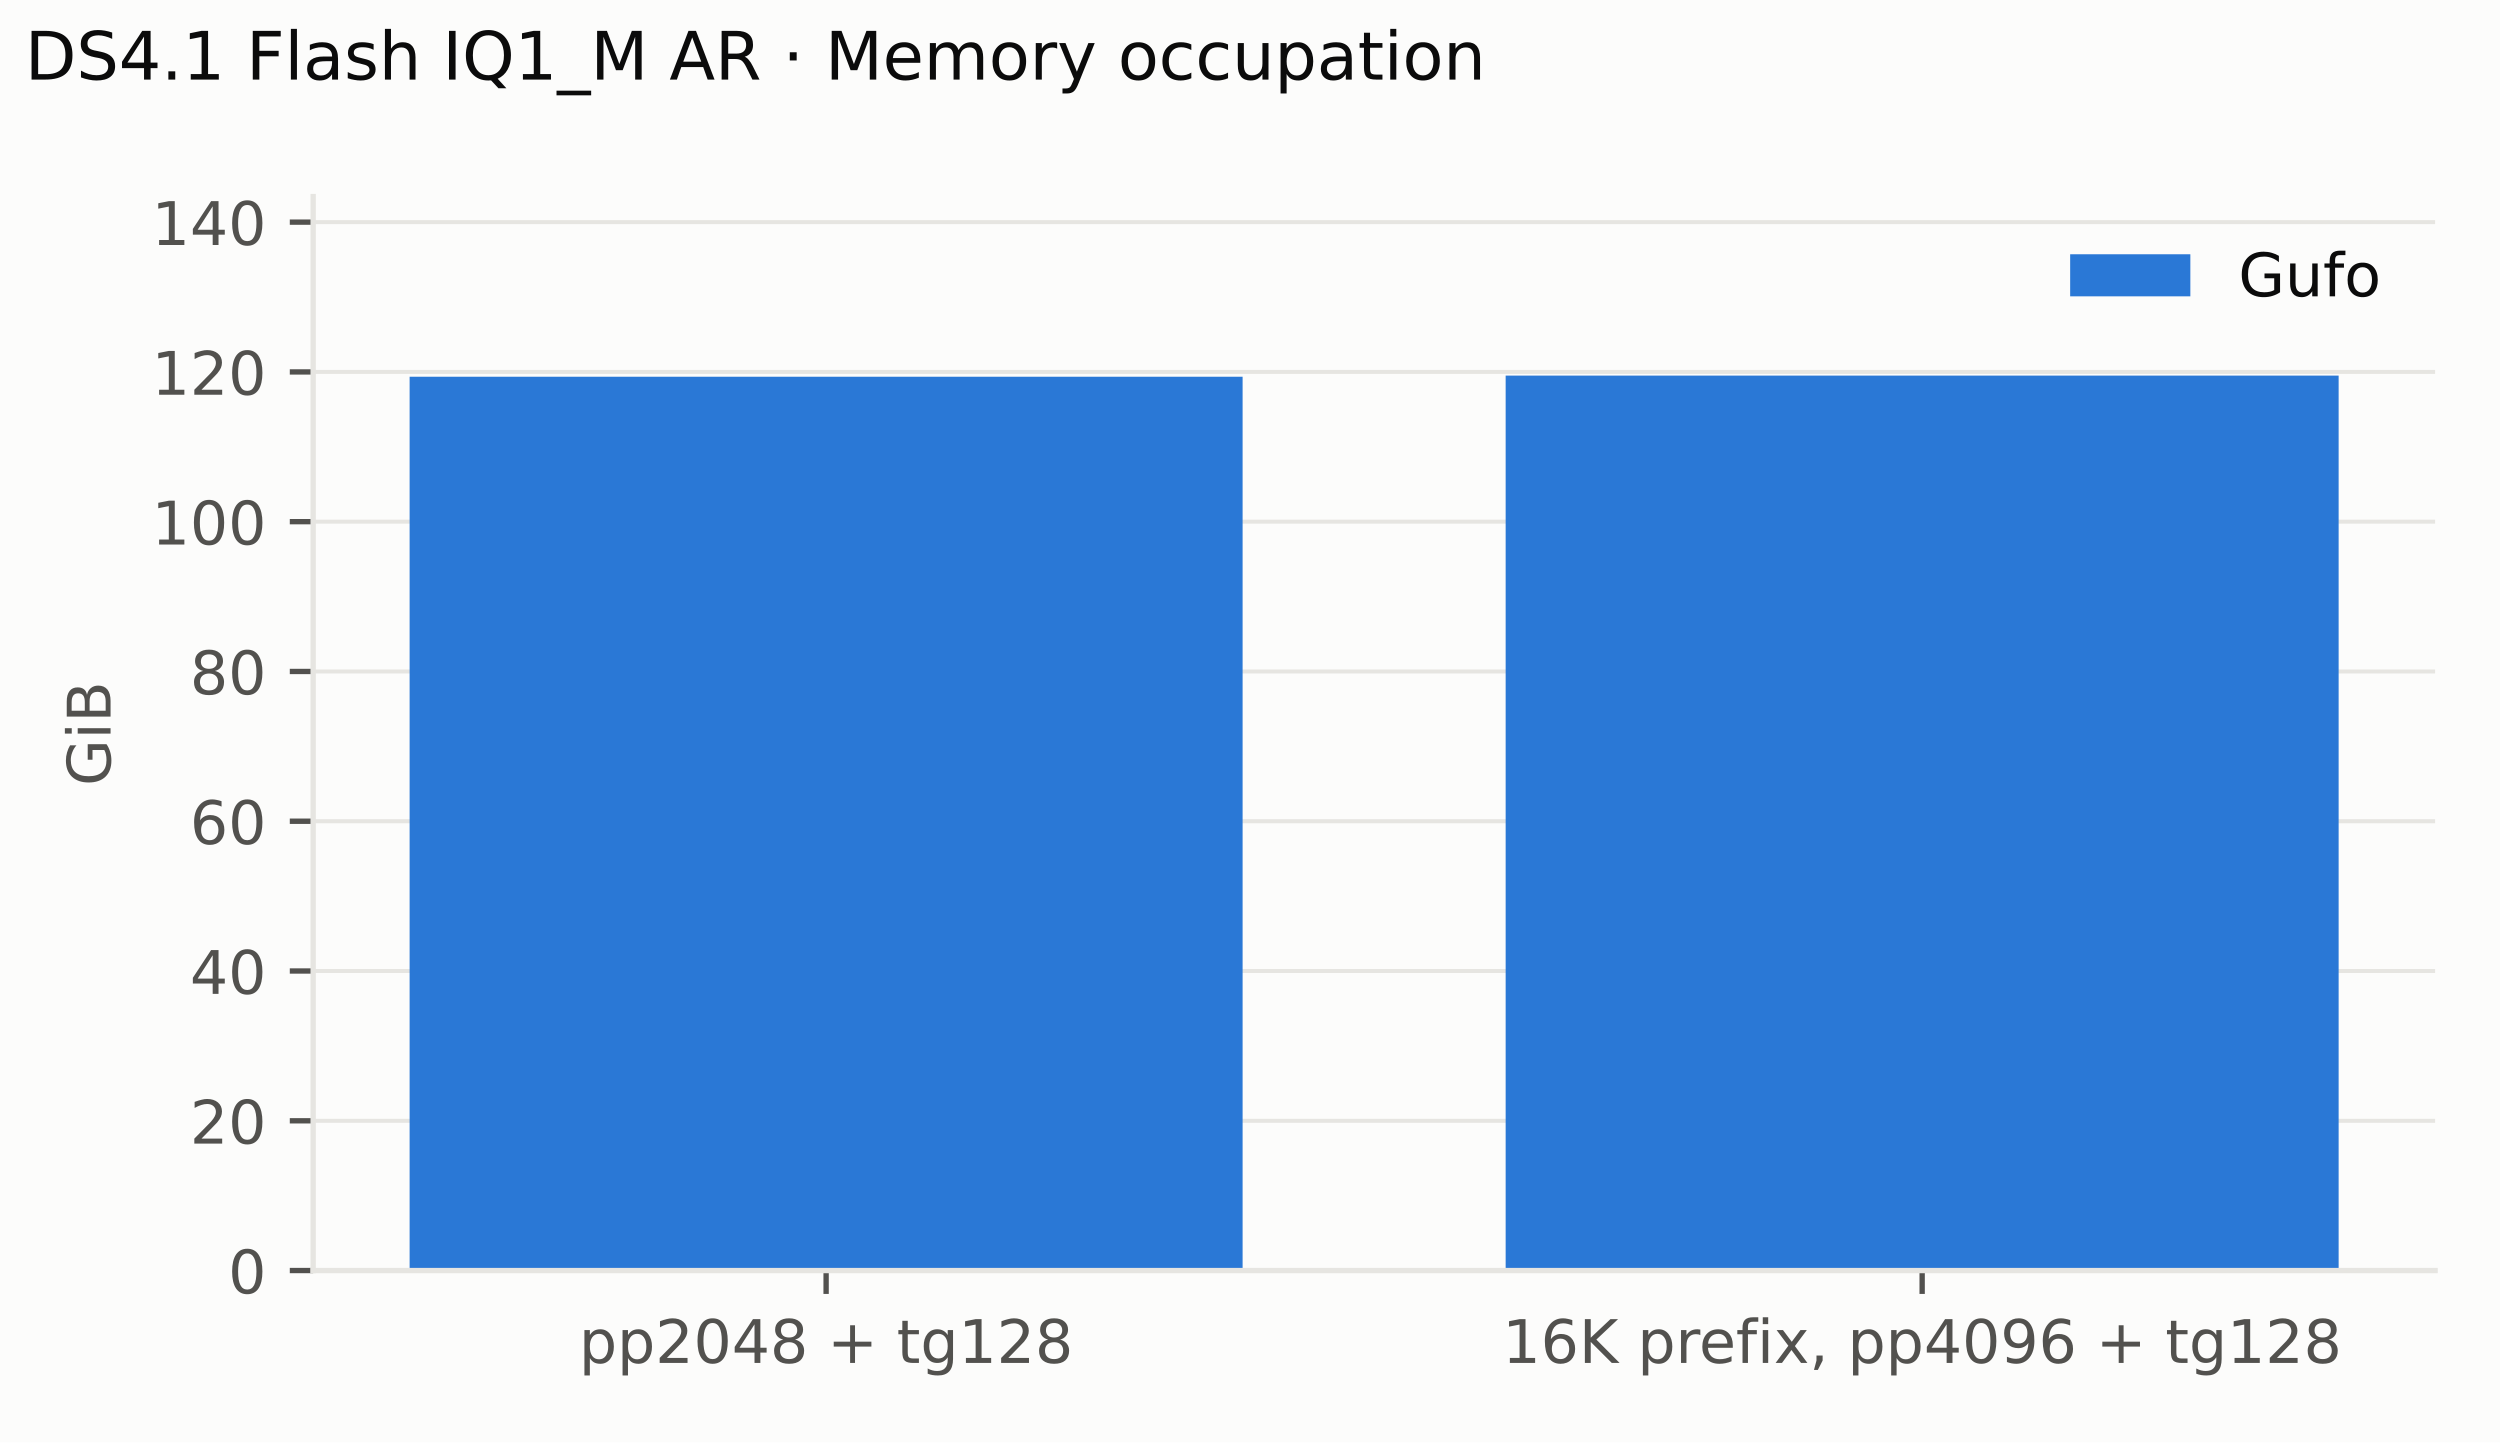
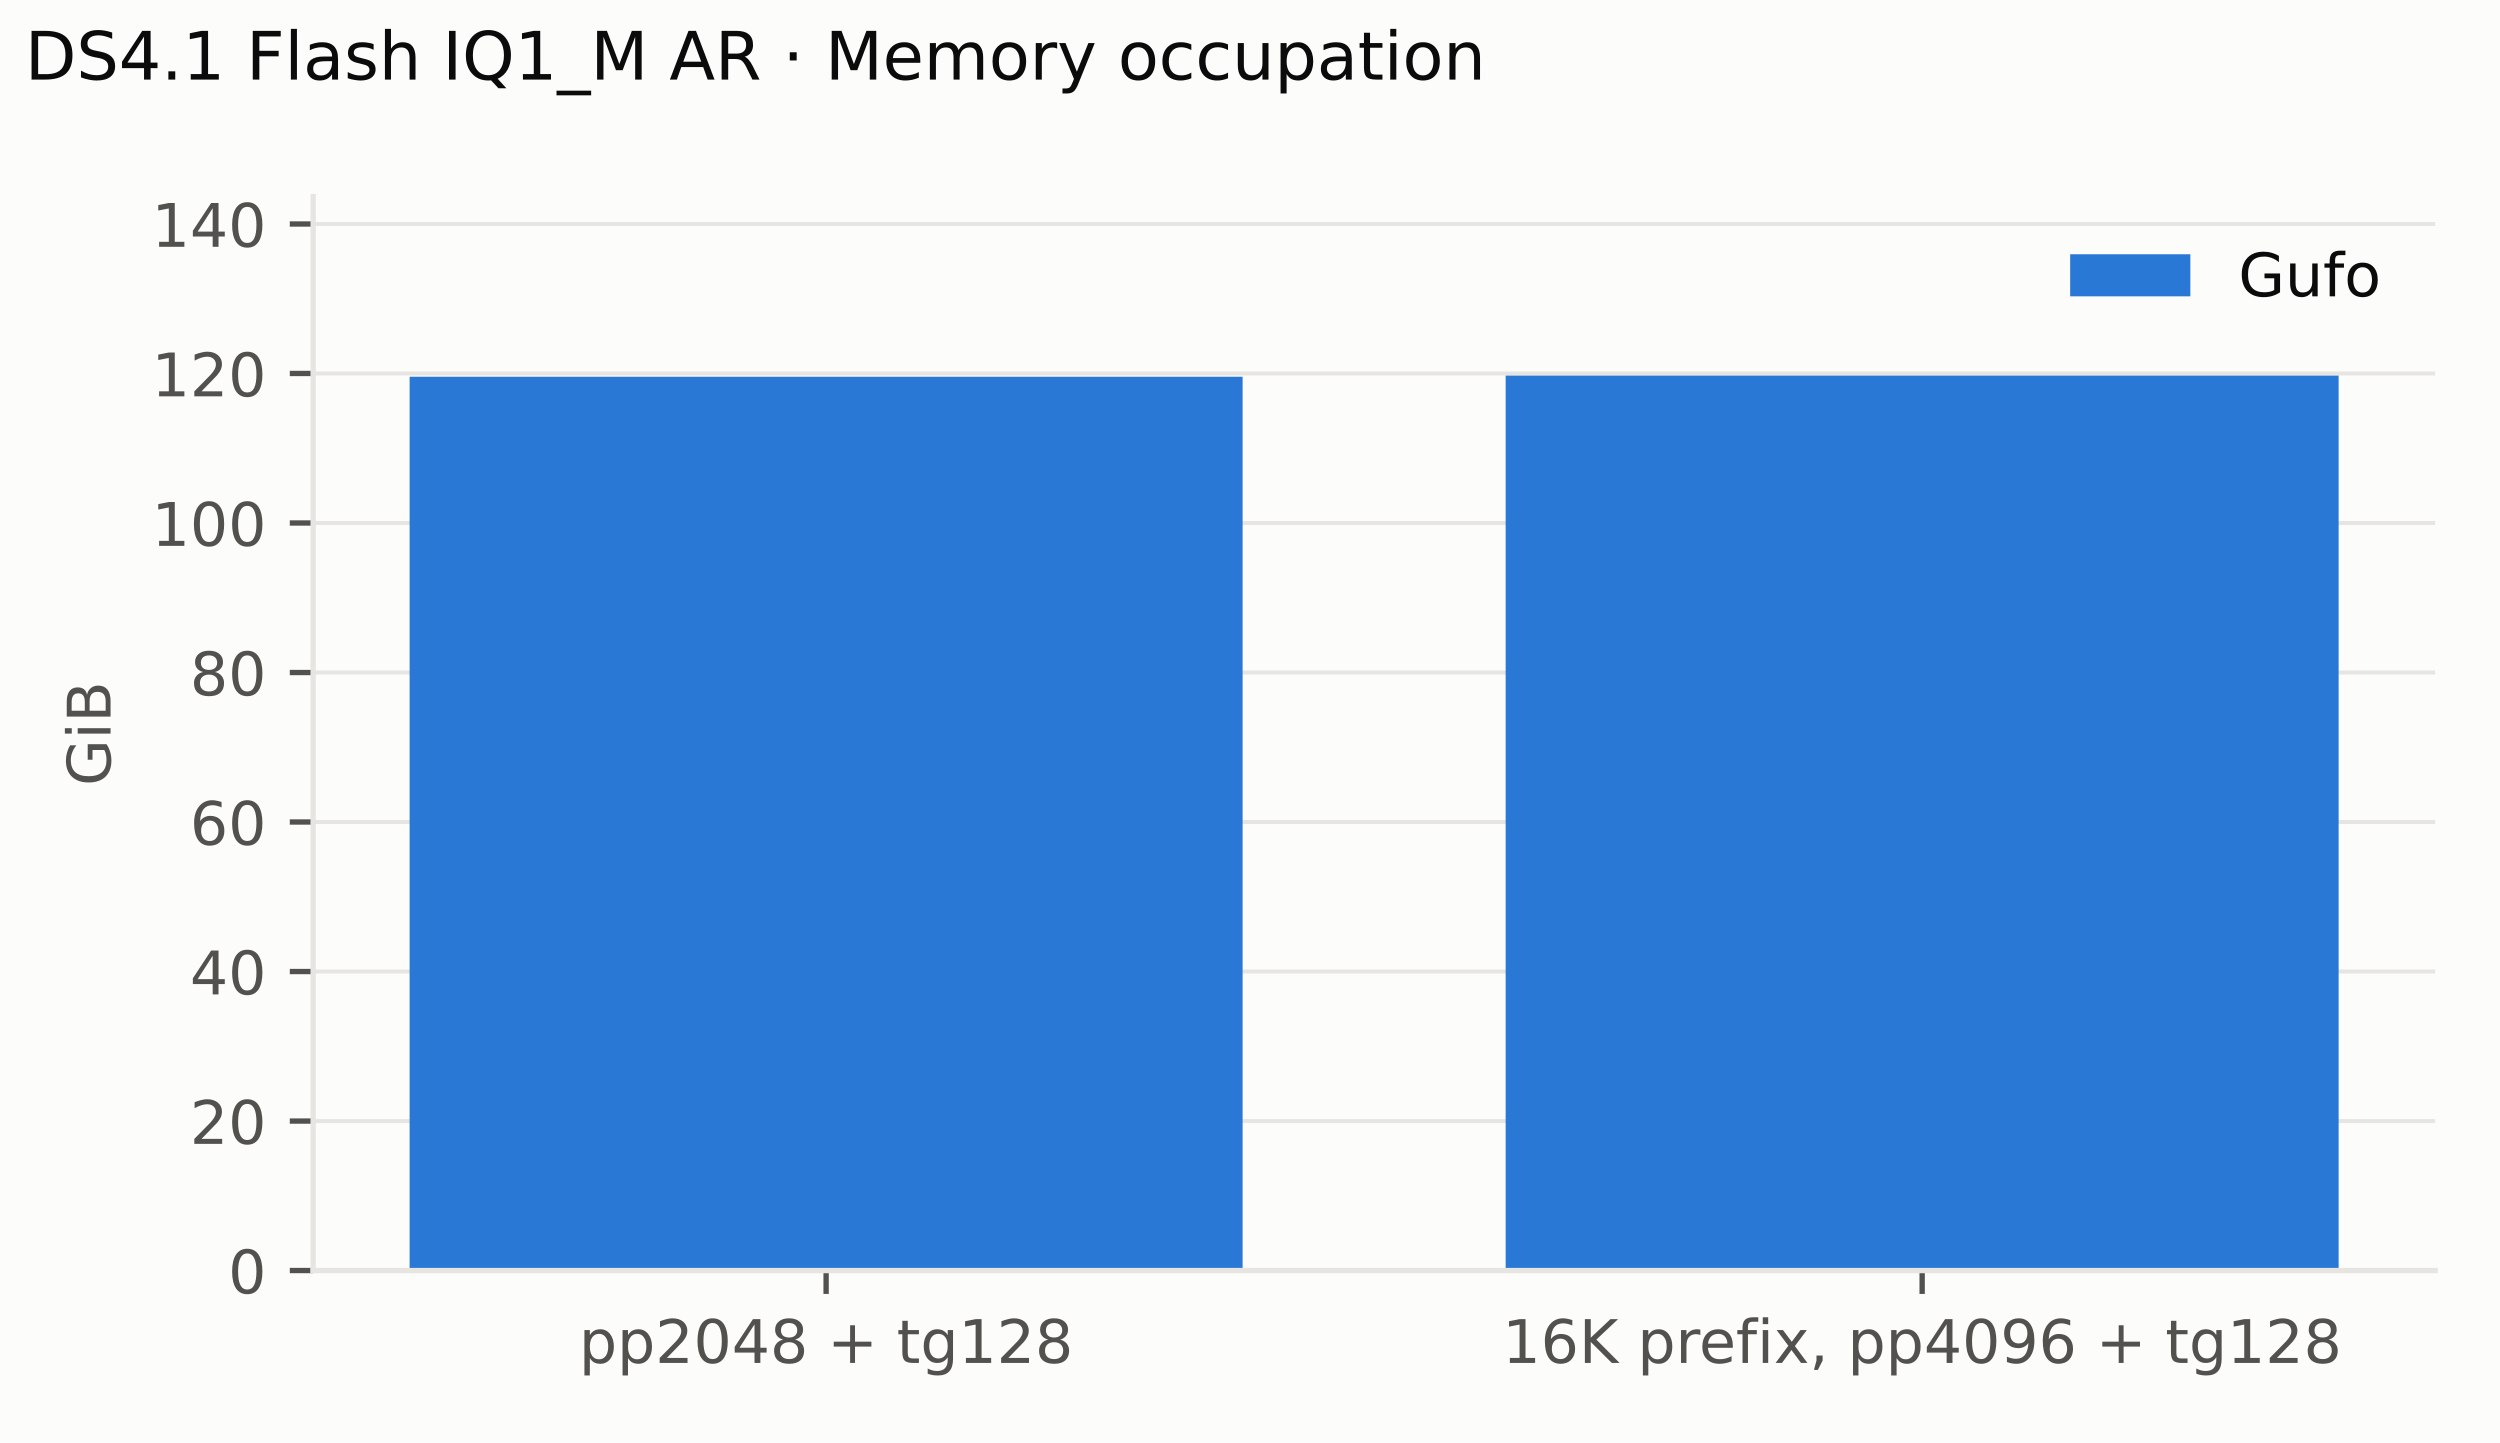
<svg xmlns="http://www.w3.org/2000/svg" xmlns:xlink="http://www.w3.org/1999/xlink" width="374.4pt" height="216pt" viewBox="0 0 374.4 216" version="1.1">
  <defs>
    <style type="text/css">*{stroke-linejoin: round; stroke-linecap: butt}</style>
  </defs>
  <g id="figure_1">
    <g id="patch_1">
      <path d="M 0 216 L 374.4 216 L 374.4 0 L 0 0 z " style="fill: #fcfcfb" />
    </g>
    <g id="axes_1">
      <g id="patch_2">
        <path d="M 46.899 190.279 L 364.68 190.279 L 364.68 29.441 L 46.899 29.441 z " style="fill: #fcfcfb" />
      </g>
      <g id="matplotlib.axis_1">
        <g id="xtick_1">
          <g id="line2d_1">
            <defs>
              <path id="m1ebf051f68" d="M 0 0 L 0 3.5 " style="stroke: #52514e; stroke-width: 0.8" />
            </defs>
            <g>
              <use xlink:href="#m1ebf051f68" x="123.718" y="190.279" style="fill: #52514e; stroke: #52514e; stroke-width: 0.8" />
            </g>
          </g>
          <g id="text_1">
            <text style="font-size: 9px; font-family: 'DejaVu Sans', 'Bitstream Vera Sans', 'Computer Modern Sans Serif', 'Lucida Grande', 'Verdana', 'Geneva', 'Lucid', 'Arial', 'Helvetica', 'Avant Garde', sans-serif; text-anchor: middle; fill: #52514e" x="123.718" y="204.117" transform="rotate(-0 123.7183 204.1172)">pp2048 + tg128</text>
          </g>
        </g>
        <g id="xtick_2">
          <g id="line2d_2">
            <g>
              <use xlink:href="#m1ebf051f68" x="287.861" y="190.279" style="fill: #52514e; stroke: #52514e; stroke-width: 0.8" />
            </g>
          </g>
          <g id="text_2">
            <text style="font-size: 9px; font-family: 'DejaVu Sans', 'Bitstream Vera Sans', 'Computer Modern Sans Serif', 'Lucida Grande', 'Verdana', 'Geneva', 'Lucid', 'Arial', 'Helvetica', 'Avant Garde', sans-serif; text-anchor: middle; fill: #52514e" x="287.861" y="204.118" transform="rotate(-0 287.8611 204.1179)">16K prefix, pp4096 + tg128</text>
          </g>
        </g>
      </g>
      <g id="matplotlib.axis_2">
        <g id="ytick_1">
          <g id="line2d_3">
            <path d="M 46.899 190.279 L 364.68 190.279 " clip-path="url(#pbd8cc678c1)" style="fill: none; stroke: #e6e5e1; stroke-width: 0.6; stroke-linecap: square" />
          </g>
          <g id="line2d_4">
            <defs>
              <path id="m680e5b1e24" d="M 0 0 L -3.5 0 " style="stroke: #52514e; stroke-width: 0.8" />
            </defs>
            <g>
              <use xlink:href="#m680e5b1e24" x="46.899" y="190.279" style="fill: #52514e; stroke: #52514e; stroke-width: 0.8" />
            </g>
          </g>
          <g id="text_3">
            <text style="font-size: 9px; font-family: 'DejaVu Sans', 'Bitstream Vera Sans', 'Computer Modern Sans Serif', 'Lucida Grande', 'Verdana', 'Geneva', 'Lucid', 'Arial', 'Helvetica', 'Avant Garde', sans-serif; text-anchor: end; fill: #52514e" x="39.899" y="193.698" transform="rotate(-0 39.89945 193.6982)">0</text>
          </g>
        </g>
        <g id="ytick_2">
          <g id="line2d_5">
-             <path d="M 46.899 167.849 L 364.68 167.849 " clip-path="url(#pbd8cc678c1)" style="fill: none; stroke: #e6e5e1; stroke-width: 0.6; stroke-linecap: square" />
+             <path d="M 46.899 167.888 L 364.68 167.888 " clip-path="url(#pbd8cc678c1)" style="fill: none; stroke: #e6e5e1; stroke-width: 0.6; stroke-linecap: square" />
          </g>
          <g id="line2d_6">
            <g>
-               <use xlink:href="#m680e5b1e24" x="46.899" y="167.849" style="fill: #52514e; stroke: #52514e; stroke-width: 0.8" />
+               <use xlink:href="#m680e5b1e24" x="46.899" y="167.888" style="fill: #52514e; stroke: #52514e; stroke-width: 0.8" />
            </g>
          </g>
          <g id="text_4">
-             <text style="font-size: 9px; font-family: 'DejaVu Sans', 'Bitstream Vera Sans', 'Computer Modern Sans Serif', 'Lucida Grande', 'Verdana', 'Geneva', 'Lucid', 'Arial', 'Helvetica', 'Avant Garde', sans-serif; text-anchor: end; fill: #52514e" x="39.899" y="171.268" transform="rotate(-0 39.89945 171.268)">20</text>
+             <text style="font-size: 9px; font-family: 'DejaVu Sans', 'Bitstream Vera Sans', 'Computer Modern Sans Serif', 'Lucida Grande', 'Verdana', 'Geneva', 'Lucid', 'Arial', 'Helvetica', 'Avant Garde', sans-serif; text-anchor: end; fill: #52514e" x="39.899" y="171.307" transform="rotate(-0 39.89945 171.3073)">20</text>
          </g>
        </g>
        <g id="ytick_3">
          <g id="line2d_7">
-             <path d="M 46.899 145.419 L 364.68 145.419 " clip-path="url(#pbd8cc678c1)" style="fill: none; stroke: #e6e5e1; stroke-width: 0.6; stroke-linecap: square" />
+             <path d="M 46.899 145.497 L 364.68 145.497 " clip-path="url(#pbd8cc678c1)" style="fill: none; stroke: #e6e5e1; stroke-width: 0.6; stroke-linecap: square" />
          </g>
          <g id="line2d_8">
            <g>
-               <use xlink:href="#m680e5b1e24" x="46.899" y="145.419" style="fill: #52514e; stroke: #52514e; stroke-width: 0.8" />
+               <use xlink:href="#m680e5b1e24" x="46.899" y="145.497" style="fill: #52514e; stroke: #52514e; stroke-width: 0.8" />
            </g>
          </g>
          <g id="text_5">
-             <text style="font-size: 9px; font-family: 'DejaVu Sans', 'Bitstream Vera Sans', 'Computer Modern Sans Serif', 'Lucida Grande', 'Verdana', 'Geneva', 'Lucid', 'Arial', 'Helvetica', 'Avant Garde', sans-serif; text-anchor: end; fill: #52514e" x="39.899" y="148.838" transform="rotate(-0 39.89945 148.8377)">40</text>
+             <text style="font-size: 9px; font-family: 'DejaVu Sans', 'Bitstream Vera Sans', 'Computer Modern Sans Serif', 'Lucida Grande', 'Verdana', 'Geneva', 'Lucid', 'Arial', 'Helvetica', 'Avant Garde', sans-serif; text-anchor: end; fill: #52514e" x="39.899" y="148.916" transform="rotate(-0 39.89945 148.9164)">40</text>
          </g>
        </g>
        <g id="ytick_4">
          <g id="line2d_9">
-             <path d="M 46.899 122.988 L 364.68 122.988 " clip-path="url(#pbd8cc678c1)" style="fill: none; stroke: #e6e5e1; stroke-width: 0.6; stroke-linecap: square" />
+             <path d="M 46.899 123.107 L 364.68 123.107 " clip-path="url(#pbd8cc678c1)" style="fill: none; stroke: #e6e5e1; stroke-width: 0.6; stroke-linecap: square" />
          </g>
          <g id="line2d_10">
            <g>
-               <use xlink:href="#m680e5b1e24" x="46.899" y="122.988" style="fill: #52514e; stroke: #52514e; stroke-width: 0.8" />
+               <use xlink:href="#m680e5b1e24" x="46.899" y="123.107" style="fill: #52514e; stroke: #52514e; stroke-width: 0.8" />
            </g>
          </g>
          <g id="text_6">
-             <text style="font-size: 9px; font-family: 'DejaVu Sans', 'Bitstream Vera Sans', 'Computer Modern Sans Serif', 'Lucida Grande', 'Verdana', 'Geneva', 'Lucid', 'Arial', 'Helvetica', 'Avant Garde', sans-serif; text-anchor: end; fill: #52514e" x="39.899" y="126.407" transform="rotate(-0 39.89945 126.4074)">60</text>
+             <text style="font-size: 9px; font-family: 'DejaVu Sans', 'Bitstream Vera Sans', 'Computer Modern Sans Serif', 'Lucida Grande', 'Verdana', 'Geneva', 'Lucid', 'Arial', 'Helvetica', 'Avant Garde', sans-serif; text-anchor: end; fill: #52514e" x="39.899" y="126.525" transform="rotate(-0 39.89945 126.5255)">60</text>
          </g>
        </g>
        <g id="ytick_5">
          <g id="line2d_11">
-             <path d="M 46.899 100.558 L 364.68 100.558 " clip-path="url(#pbd8cc678c1)" style="fill: none; stroke: #e6e5e1; stroke-width: 0.6; stroke-linecap: square" />
+             <path d="M 46.899 100.716 L 364.68 100.716 " clip-path="url(#pbd8cc678c1)" style="fill: none; stroke: #e6e5e1; stroke-width: 0.6; stroke-linecap: square" />
          </g>
          <g id="line2d_12">
            <g>
-               <use xlink:href="#m680e5b1e24" x="46.899" y="100.558" style="fill: #52514e; stroke: #52514e; stroke-width: 0.8" />
+               <use xlink:href="#m680e5b1e24" x="46.899" y="100.716" style="fill: #52514e; stroke: #52514e; stroke-width: 0.8" />
            </g>
          </g>
          <g id="text_7">
-             <text style="font-size: 9px; font-family: 'DejaVu Sans', 'Bitstream Vera Sans', 'Computer Modern Sans Serif', 'Lucida Grande', 'Verdana', 'Geneva', 'Lucid', 'Arial', 'Helvetica', 'Avant Garde', sans-serif; text-anchor: end; fill: #52514e" x="39.899" y="103.977" transform="rotate(-0 39.89945 103.9771)">80</text>
+             <text style="font-size: 9px; font-family: 'DejaVu Sans', 'Bitstream Vera Sans', 'Computer Modern Sans Serif', 'Lucida Grande', 'Verdana', 'Geneva', 'Lucid', 'Arial', 'Helvetica', 'Avant Garde', sans-serif; text-anchor: end; fill: #52514e" x="39.899" y="104.135" transform="rotate(-0 39.89945 104.1345)">80</text>
          </g>
        </g>
        <g id="ytick_6">
          <g id="line2d_13">
-             <path d="M 46.899 78.128 L 364.68 78.128 " clip-path="url(#pbd8cc678c1)" style="fill: none; stroke: #e6e5e1; stroke-width: 0.6; stroke-linecap: square" />
+             <path d="M 46.899 78.325 L 364.68 78.325 " clip-path="url(#pbd8cc678c1)" style="fill: none; stroke: #e6e5e1; stroke-width: 0.6; stroke-linecap: square" />
          </g>
          <g id="line2d_14">
            <g>
-               <use xlink:href="#m680e5b1e24" x="46.899" y="78.128" style="fill: #52514e; stroke: #52514e; stroke-width: 0.8" />
+               <use xlink:href="#m680e5b1e24" x="46.899" y="78.325" style="fill: #52514e; stroke: #52514e; stroke-width: 0.8" />
            </g>
          </g>
          <g id="text_8">
-             <text style="font-size: 9px; font-family: 'DejaVu Sans', 'Bitstream Vera Sans', 'Computer Modern Sans Serif', 'Lucida Grande', 'Verdana', 'Geneva', 'Lucid', 'Arial', 'Helvetica', 'Avant Garde', sans-serif; text-anchor: end; fill: #52514e" x="39.899" y="81.547" transform="rotate(-0 39.89945 81.54688)">100</text>
+             <text style="font-size: 9px; font-family: 'DejaVu Sans', 'Bitstream Vera Sans', 'Computer Modern Sans Serif', 'Lucida Grande', 'Verdana', 'Geneva', 'Lucid', 'Arial', 'Helvetica', 'Avant Garde', sans-serif; text-anchor: end; fill: #52514e" x="39.899" y="81.744" transform="rotate(-0 39.89945 81.7436)">100</text>
          </g>
        </g>
        <g id="ytick_7">
          <g id="line2d_15">
-             <path d="M 46.899 55.698 L 364.68 55.698 " clip-path="url(#pbd8cc678c1)" style="fill: none; stroke: #e6e5e1; stroke-width: 0.6; stroke-linecap: square" />
+             <path d="M 46.899 55.934 L 364.68 55.934 " clip-path="url(#pbd8cc678c1)" style="fill: none; stroke: #e6e5e1; stroke-width: 0.6; stroke-linecap: square" />
          </g>
          <g id="line2d_16">
            <g>
-               <use xlink:href="#m680e5b1e24" x="46.899" y="55.698" style="fill: #52514e; stroke: #52514e; stroke-width: 0.8" />
+               <use xlink:href="#m680e5b1e24" x="46.899" y="55.934" style="fill: #52514e; stroke: #52514e; stroke-width: 0.8" />
            </g>
          </g>
          <g id="text_9">
-             <text style="font-size: 9px; font-family: 'DejaVu Sans', 'Bitstream Vera Sans', 'Computer Modern Sans Serif', 'Lucida Grande', 'Verdana', 'Geneva', 'Lucid', 'Arial', 'Helvetica', 'Avant Garde', sans-serif; text-anchor: end; fill: #52514e" x="39.899" y="59.117" transform="rotate(-0 39.89945 59.1166)">120</text>
+             <text style="font-size: 9px; font-family: 'DejaVu Sans', 'Bitstream Vera Sans', 'Computer Modern Sans Serif', 'Lucida Grande', 'Verdana', 'Geneva', 'Lucid', 'Arial', 'Helvetica', 'Avant Garde', sans-serif; text-anchor: end; fill: #52514e" x="39.899" y="59.353" transform="rotate(-0 39.89945 59.35267)">120</text>
          </g>
        </g>
        <g id="ytick_8">
          <g id="line2d_17">
-             <path d="M 46.899 33.267 L 364.68 33.267 " clip-path="url(#pbd8cc678c1)" style="fill: none; stroke: #e6e5e1; stroke-width: 0.6; stroke-linecap: square" />
+             <path d="M 46.899 33.543 L 364.68 33.543 " clip-path="url(#pbd8cc678c1)" style="fill: none; stroke: #e6e5e1; stroke-width: 0.6; stroke-linecap: square" />
          </g>
          <g id="line2d_18">
            <g>
-               <use xlink:href="#m680e5b1e24" x="46.899" y="33.267" style="fill: #52514e; stroke: #52514e; stroke-width: 0.8" />
+               <use xlink:href="#m680e5b1e24" x="46.899" y="33.543" style="fill: #52514e; stroke: #52514e; stroke-width: 0.8" />
            </g>
          </g>
          <g id="text_10">
-             <text style="font-size: 9px; font-family: 'DejaVu Sans', 'Bitstream Vera Sans', 'Computer Modern Sans Serif', 'Lucida Grande', 'Verdana', 'Geneva', 'Lucid', 'Arial', 'Helvetica', 'Avant Garde', sans-serif; text-anchor: end; fill: #52514e" x="39.899" y="36.686" transform="rotate(-0 39.89945 36.68633)">140</text>
+             <text style="font-size: 9px; font-family: 'DejaVu Sans', 'Bitstream Vera Sans', 'Computer Modern Sans Serif', 'Lucida Grande', 'Verdana', 'Geneva', 'Lucid', 'Arial', 'Helvetica', 'Avant Garde', sans-serif; text-anchor: end; fill: #52514e" x="39.899" y="36.962" transform="rotate(-0 39.89945 36.96175)">140</text>
          </g>
        </g>
        <g id="text_11">
          <text style="font-size: 9px; font-family: 'DejaVu Sans', 'Bitstream Vera Sans', 'Computer Modern Sans Serif', 'Lucida Grande', 'Verdana', 'Geneva', 'Lucid', 'Arial', 'Helvetica', 'Avant Garde', sans-serif; text-anchor: middle; fill: #52514e" x="16.559" y="109.86" transform="rotate(-90 16.55859 109.86)">GiB</text>
        </g>
      </g>
      <g id="patch_3">
        <path d="M 61.344 190.279 L 186.093 190.279 L 186.093 56.415 L 61.344 56.415 z " clip-path="url(#pbd8cc678c1)" style="fill: #2a78d6" />
      </g>
      <g id="patch_4">
        <path d="M 225.487 190.279 L 350.235 190.279 L 350.235 56.247 L 225.487 56.247 z " clip-path="url(#pbd8cc678c1)" style="fill: #2a78d6" />
      </g>
      <g id="patch_5">
        <path d="M 46.899 190.279 L 46.899 29.441 " style="fill: none; stroke: #e6e5e1; stroke-width: 0.8; stroke-linejoin: miter; stroke-linecap: square" />
      </g>
      <g id="patch_6">
        <path d="M 46.899 190.279 L 364.68 190.279 " style="fill: none; stroke: #e6e5e1; stroke-width: 0.8; stroke-linejoin: miter; stroke-linecap: square" />
      </g>
      <g id="legend_1">
        <g id="patch_7">
          <path d="M 310.027 44.379 L 328.027 44.379 L 328.027 38.079 L 310.027 38.079 z " style="fill: #2a78d6" />
        </g>
        <g id="text_12">
          <text style="font-size: 9px; font-family: 'DejaVu Sans', 'Bitstream Vera Sans', 'Computer Modern Sans Serif', 'Lucida Grande', 'Verdana', 'Geneva', 'Lucid', 'Arial', 'Helvetica', 'Avant Garde', sans-serif; text-anchor: start; fill: #0b0b0b" x="335.228" y="44.379" transform="rotate(-0 335.2275 44.37938)">Gufo</text>
        </g>
      </g>
    </g>
    <g id="text_13">
      <text style="font-size: 10px; font-family: 'DejaVu Sans', 'Bitstream Vera Sans', 'Computer Modern Sans Serif', 'Lucida Grande', 'Verdana', 'Geneva', 'Lucid', 'Arial', 'Helvetica', 'Avant Garde', sans-serif; text-anchor: start; fill: #0b0b0b" x="3.744" y="11.918" transform="rotate(-0 3.744 11.91844)">DS4.1 Flash IQ1_M AR · Memory occupation</text>
    </g>
  </g>
  <defs>
    <clipPath id="pbd8cc678c1">
      <rect x="46.899" y="29.441" width="317.781" height="160.839" />
    </clipPath>
  </defs>
</svg>
